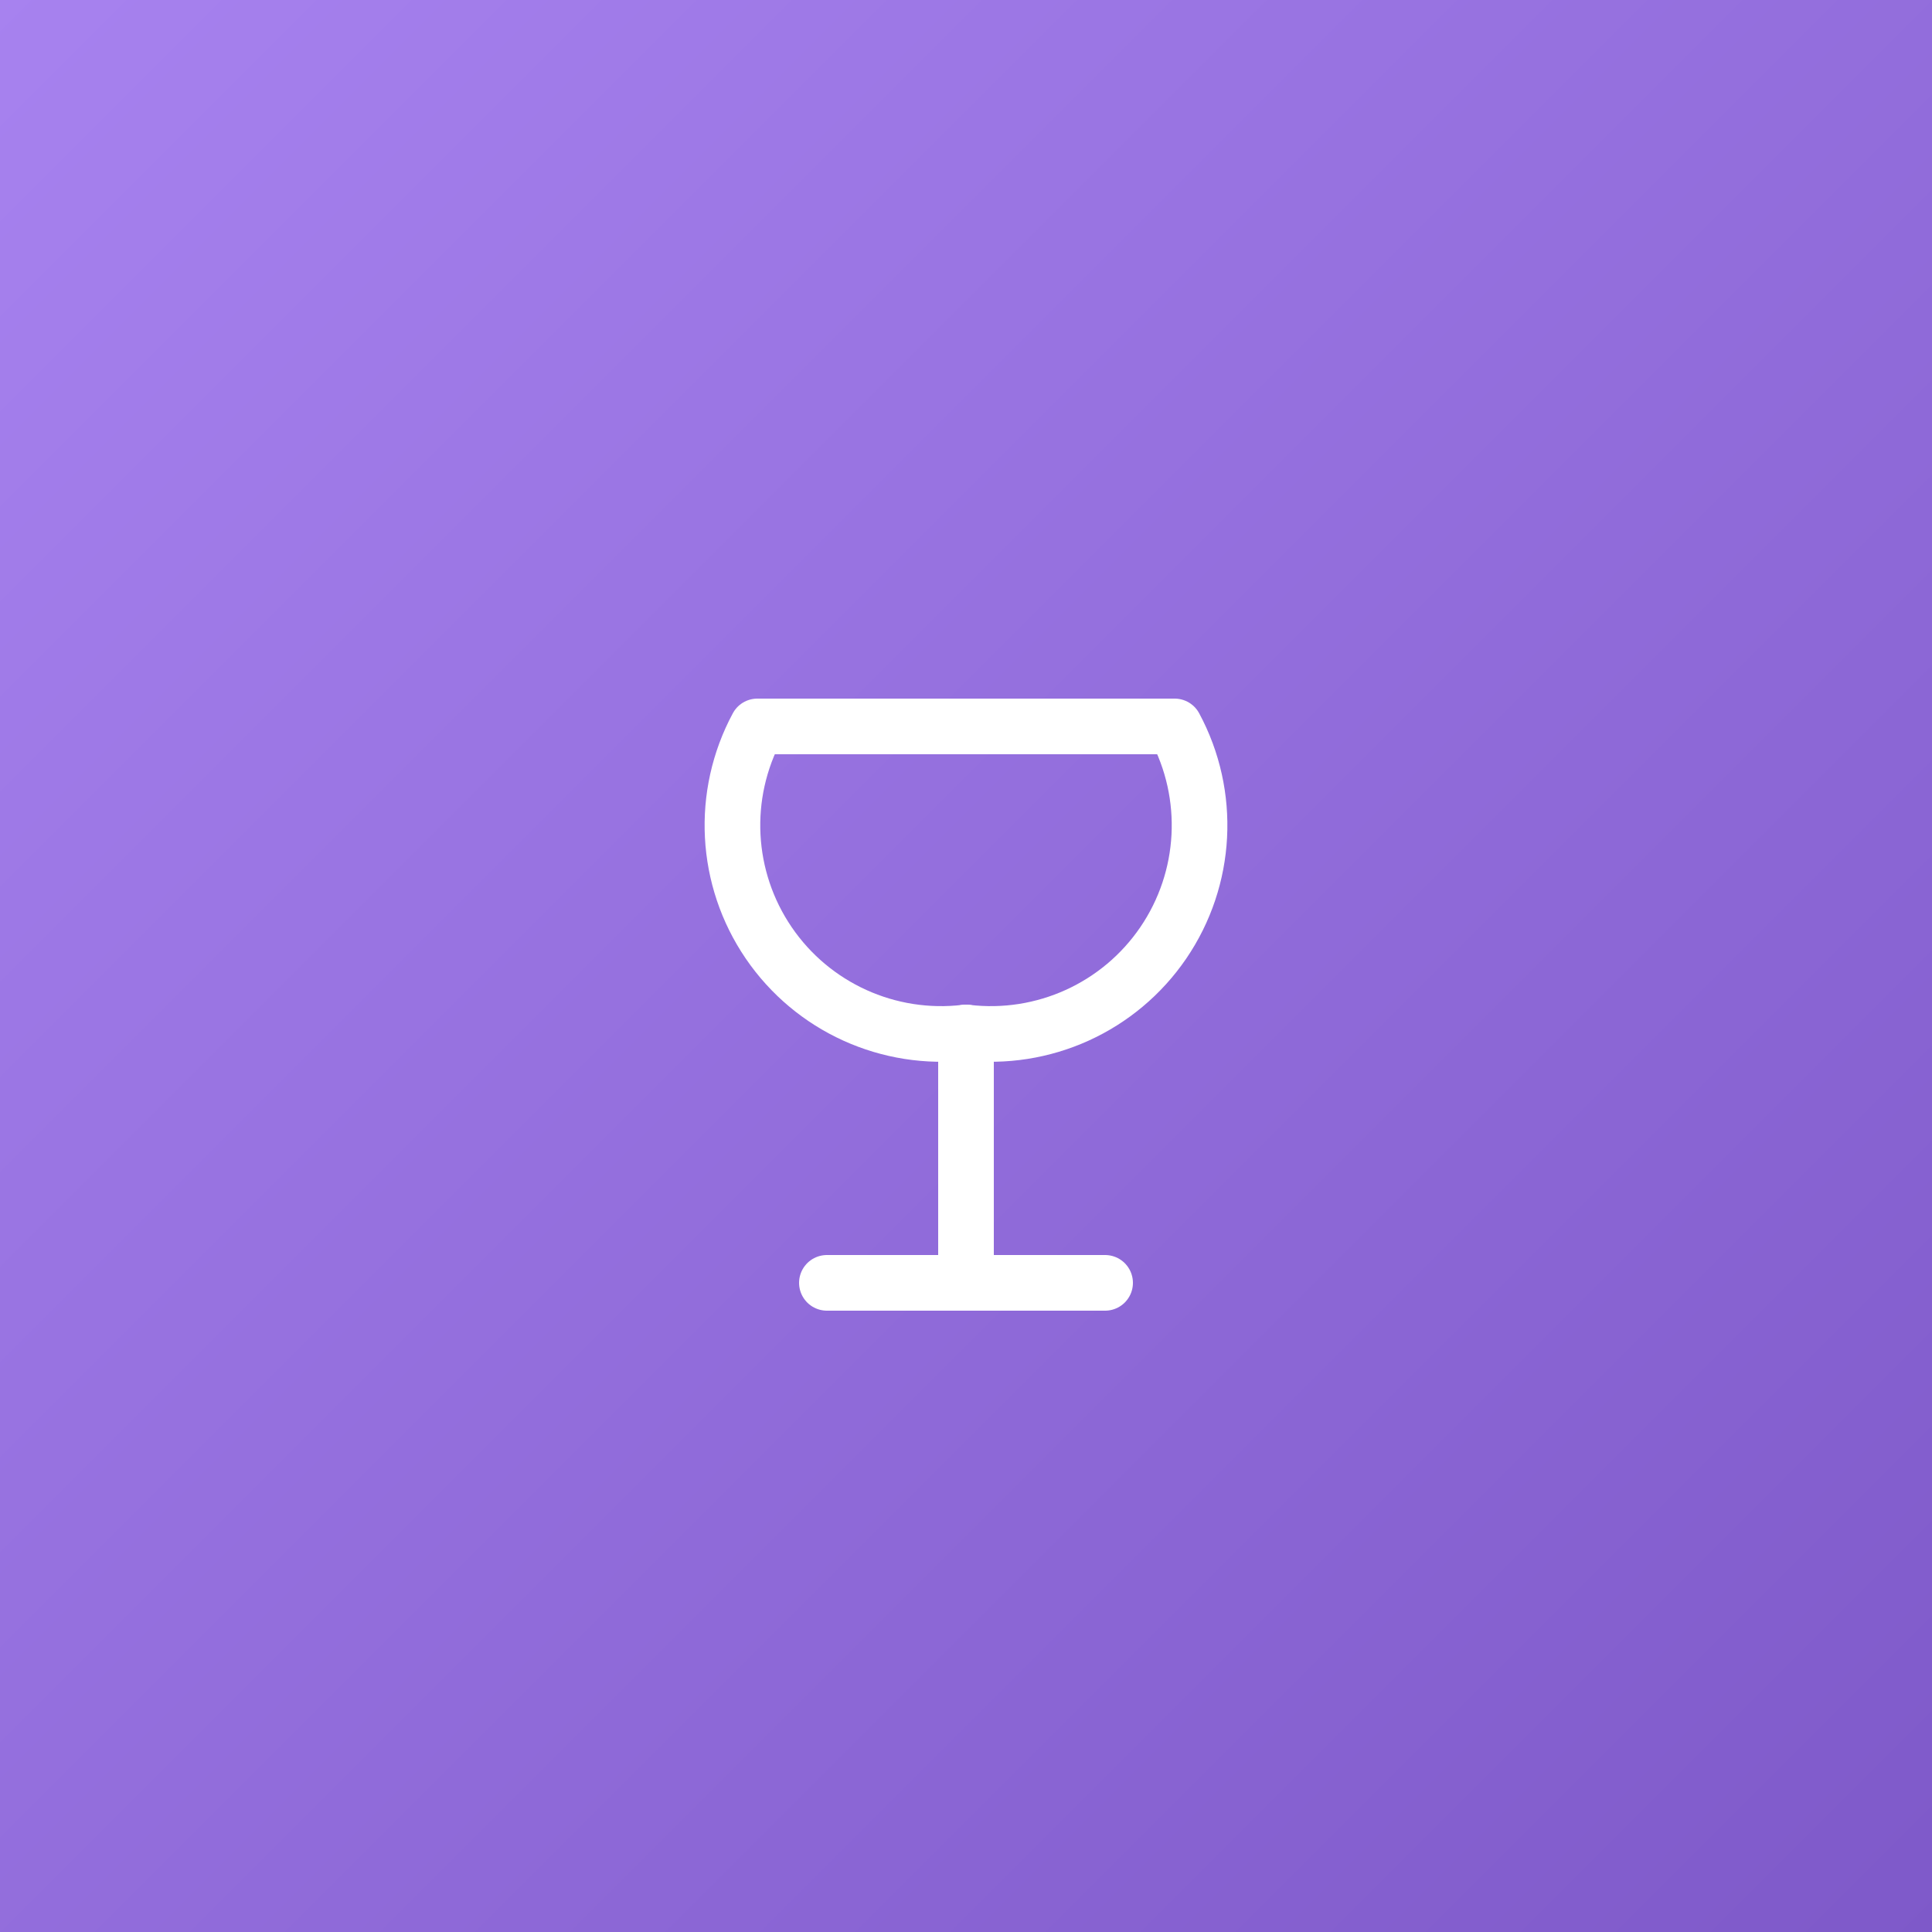
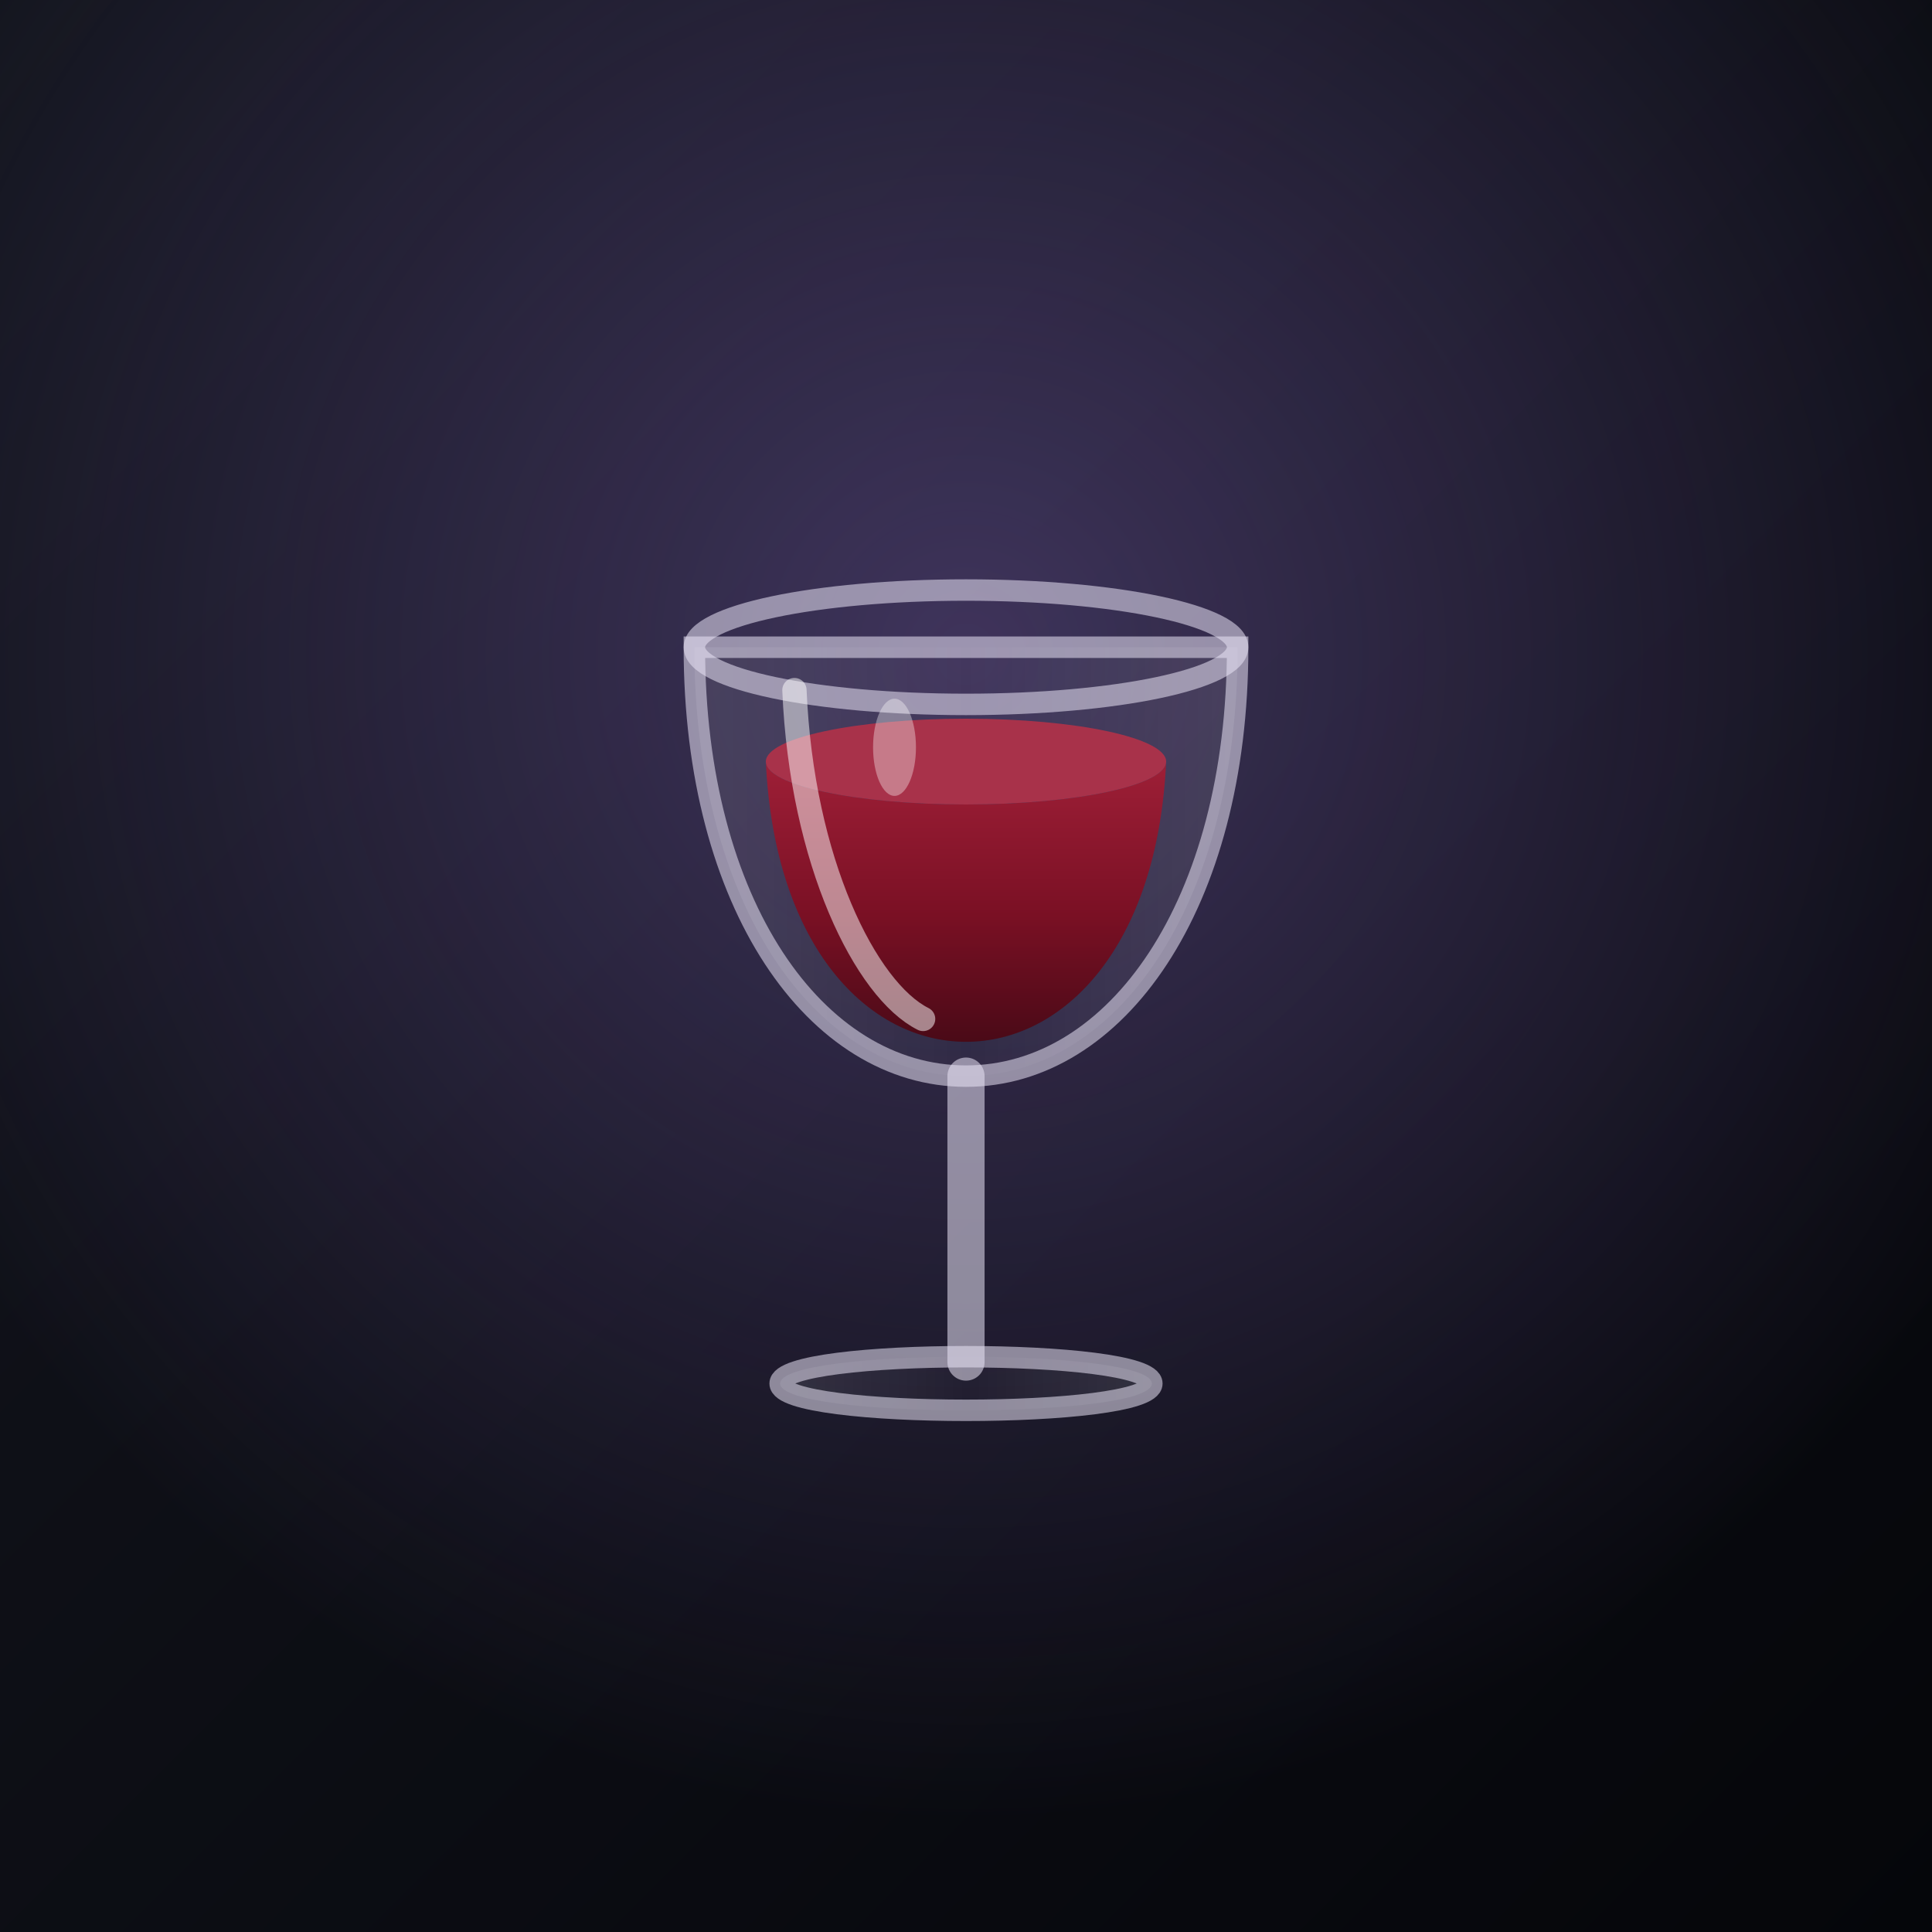
<svg xmlns="http://www.w3.org/2000/svg" viewBox="0 0 100 100" width="100" height="100">
  <defs>
    <linearGradient id="bg" x1="0" y1="0" x2="1" y2="1">
-       <stop offset="0" stop-color="#a782ef" />
-       <stop offset="1" stop-color="#7e59c9" />
+       <stop offset="0" stop-color="#14161f" />
+       <stop offset="1" stop-color="#05060a" />
    </linearGradient>
+     <linearGradient id="wine" x1="0" y1="0" x2="0" y2="1">
+       <stop offset="0" stop-color="#9e1f37" />
+       <stop offset="0.55" stop-color="#7a1024" />
+       <stop offset="1" stop-color="#4a0a17" />
+     </linearGradient>
+     <linearGradient id="glass" x1="0" y1="0" x2="1" y2="0">
+       <stop offset="0" stop-color="#ffffff" stop-opacity="0.10" />
+       <stop offset="0.5" stop-color="#ffffff" stop-opacity="0.02" />
+       <stop offset="1" stop-color="#ffffff" stop-opacity="0.10" />
+     </linearGradient>
+     <radialGradient id="glow" cx="0.5" cy="0.34" r="0.6">
+       <stop offset="0" stop-color="#a782ef" stop-opacity="0.32" />
+       <stop offset="1" stop-color="#a782ef" stop-opacity="0" />
+     </radialGradient>
  </defs>
  <rect x="0" y="0" width="100" height="100" fill="url(#bg)" />
-   <g transform="translate(50 52) scale(0.72) translate(-50 -50)" fill="none" stroke="#ffffff" stroke-width="4" stroke-linecap="round" stroke-linejoin="round">
-     <path d="M35 30 h30 a15 15 0 0 1 -15 22 a15 15 0 0 1 -15 -22 Z" />
-     <path d="M50 52 v16" />
-     <path d="M40 70 h20" />
+   <rect x="0" y="0" width="100" height="100" fill="url(#glow)" />
+   <g transform="translate(50 52) scale(0.74) translate(-50 -52)">
+     <g stroke="#e9e4f5" stroke-opacity="0.55" stroke-width="1.5" stroke-linecap="round">
+       <path d="M31 27 C31 45 39.5 57 50 57 C60.5 57 69 45 69 27 Z" fill="url(#glass)" />
+       <path d="M36 35 C36.6 48 43.2 54.6 50 54.6 C56.8 54.6 63.4 48 64 35 A14 3 0 0 1 36 35 Z" fill="url(#wine)" stroke="none" />
+       <ellipse cx="50" cy="35" rx="14" ry="3" fill="#a8324a" stroke="none" />
+       <ellipse cx="50" cy="27" rx="19" ry="4" fill="none" />
+       <path d="M50 57 V77" stroke-width="2.6" />
+       <path d="M37 78.5 C37 76 63 76 63 78.5 C63 81 37 81 37 78.5 Z" fill="url(#glass)" />
+     </g>
+     <path d="M38 30 C38.5 42 43 51 47 53" fill="none" stroke="#ffffff" stroke-opacity="0.5" stroke-width="1.7" stroke-linecap="round" />
+     <ellipse cx="45" cy="34" rx="1.5" ry="3.4" fill="#ffffff" fill-opacity="0.35" />
  </g>
</svg>
